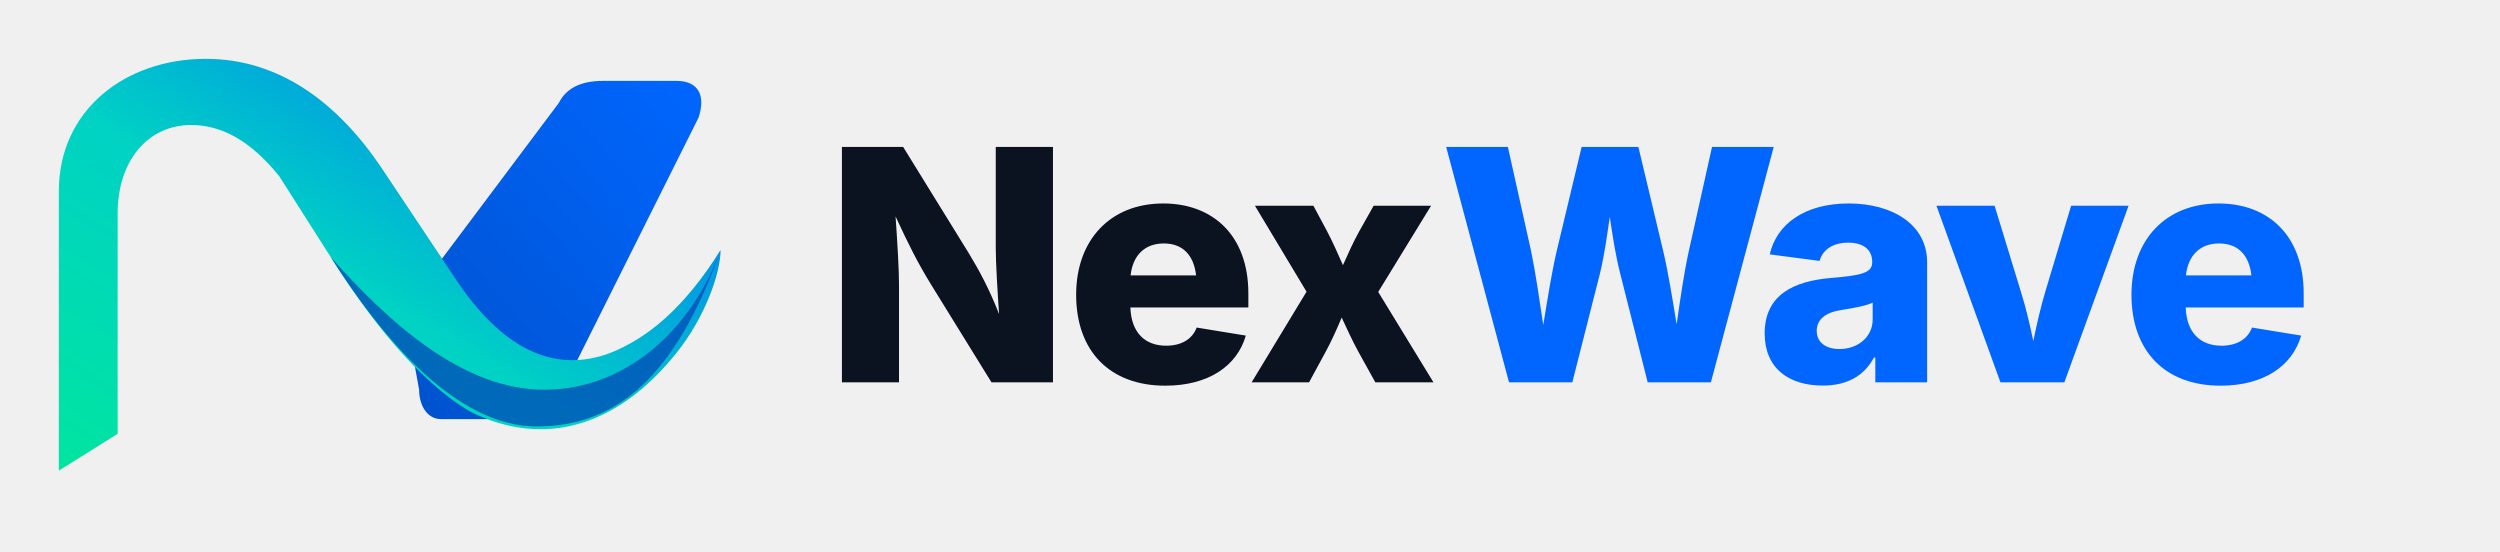
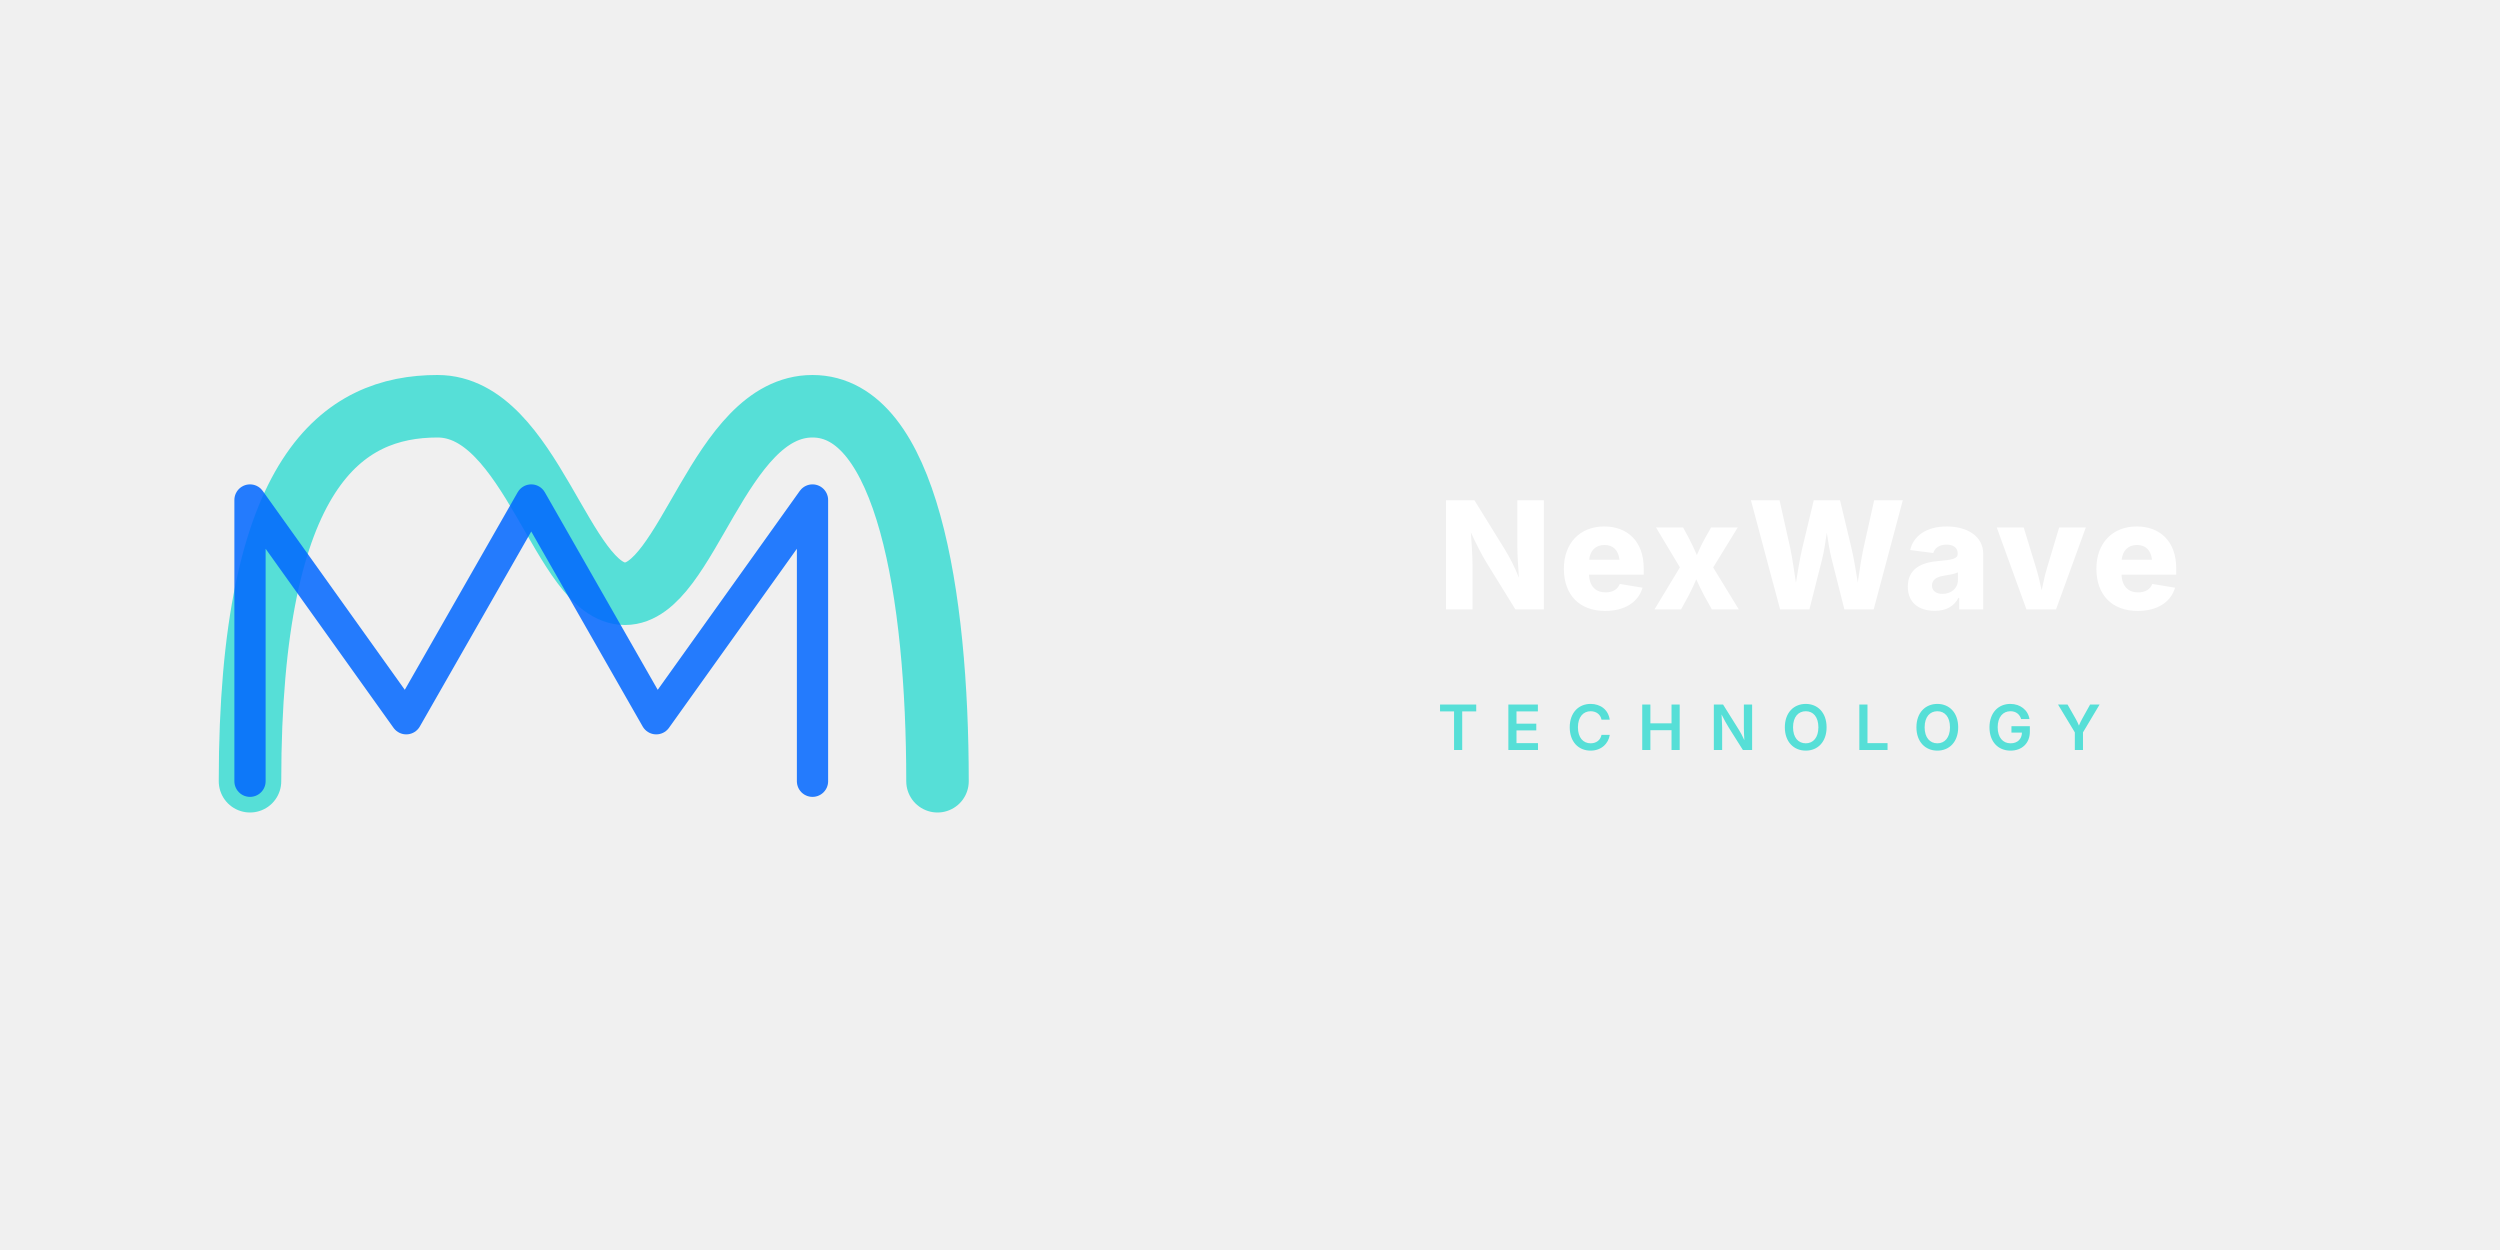
- <svg xmlns="http://www.w3.org/2000/svg" viewBox="0 0 340 75" fill="none">
-   <g transform="translate(0, 0)">
-     <defs>
-       <linearGradient id="nwGrad" x1="0%" y1="100%" x2="100%" y2="0%">
-         <stop offset="0%" stop-color="#00E5A0" />
-         <stop offset="45%" stop-color="#00D2C4" />
-         <stop offset="100%" stop-color="#0066FF" />
-       </linearGradient>
-       <linearGradient id="nwBlue" x1="0%" y1="100%" x2="100%" y2="0%">
-         <stop offset="0%" stop-color="#0052CC" />
-         <stop offset="100%" stop-color="#0066FF" />
-       </linearGradient>
-     </defs>
-     <path d="M55 42 L76 14 C77 12 79 11 82 11 L92 11 C95 11 96 13 95 16 L76 54 C75 56 73 57 70 57 L60 57 C58 57 57 55 57 53 Z" fill="url(#nwBlue)" />
-     <path d="M8 64 L8 26 C8 15 17 8 28 8 C38 8 46 14 52 23 L62 38 C68 47 75 51 83 48 C88 46 93 42 98 34 C98 37 96 43 92 48 C84 58 74 61 64 56 C57 52 50 43 45 35 L38 24 C34 19 30 17 26 17 C20 17 16 22 16 29 L16 59 L8 64 Z" fill="url(#nwGrad)" />
-     <path d="M45 35 C52 46 62 58 73 58 C84 58 92 51 98 34 C94 45 85 53 74 53 C63 53 53 44 45 35 Z" fill="#004FB8" opacity="0.8" />
+ <svg xmlns="http://www.w3.org/2000/svg" viewBox="0 0 800 400" width="100%" height="100%">
+   <g transform="translate(140, 200)">
+     <path d="M-60,50 C-60,-50 -30,-70 0,-70 C30,-70 40,-10 60,-10 C80,-10 90,-70 120,-70 C150,-70 160,-10 160,50" fill="none" stroke="#56DFD7" stroke-width="20" stroke-linecap="round" />
+     <path d="M-60,50 L-60,-40 L-10,30 L30,-40 L70,30 L120,-40 L120,50" fill="none" stroke="#0066FF" stroke-width="10" stroke-linecap="round" stroke-linejoin="round" opacity="0.85" />
  </g>
-   <text x="112" y="52" font-family="'Plus Jakarta Sans', system-ui, -apple-system, sans-serif" font-weight="800" font-size="44" fill="#0B1220" letter-spacing="-0.02em">Nex<tspan fill="#0066FF">Wave</tspan>
-   </text>
+   <text x="460" y="195" font-family="'Inter', -apple-system, sans-serif" font-weight="800" font-size="48" fill="#FFFFFF" letter-spacing="2">NexWave</text>
+   <text x="460" y="240" font-family="'Inter', -apple-system, sans-serif" font-weight="600" font-size="20" fill="#56DFD7" letter-spacing="8">TECHNOLOGY</text>
</svg>
